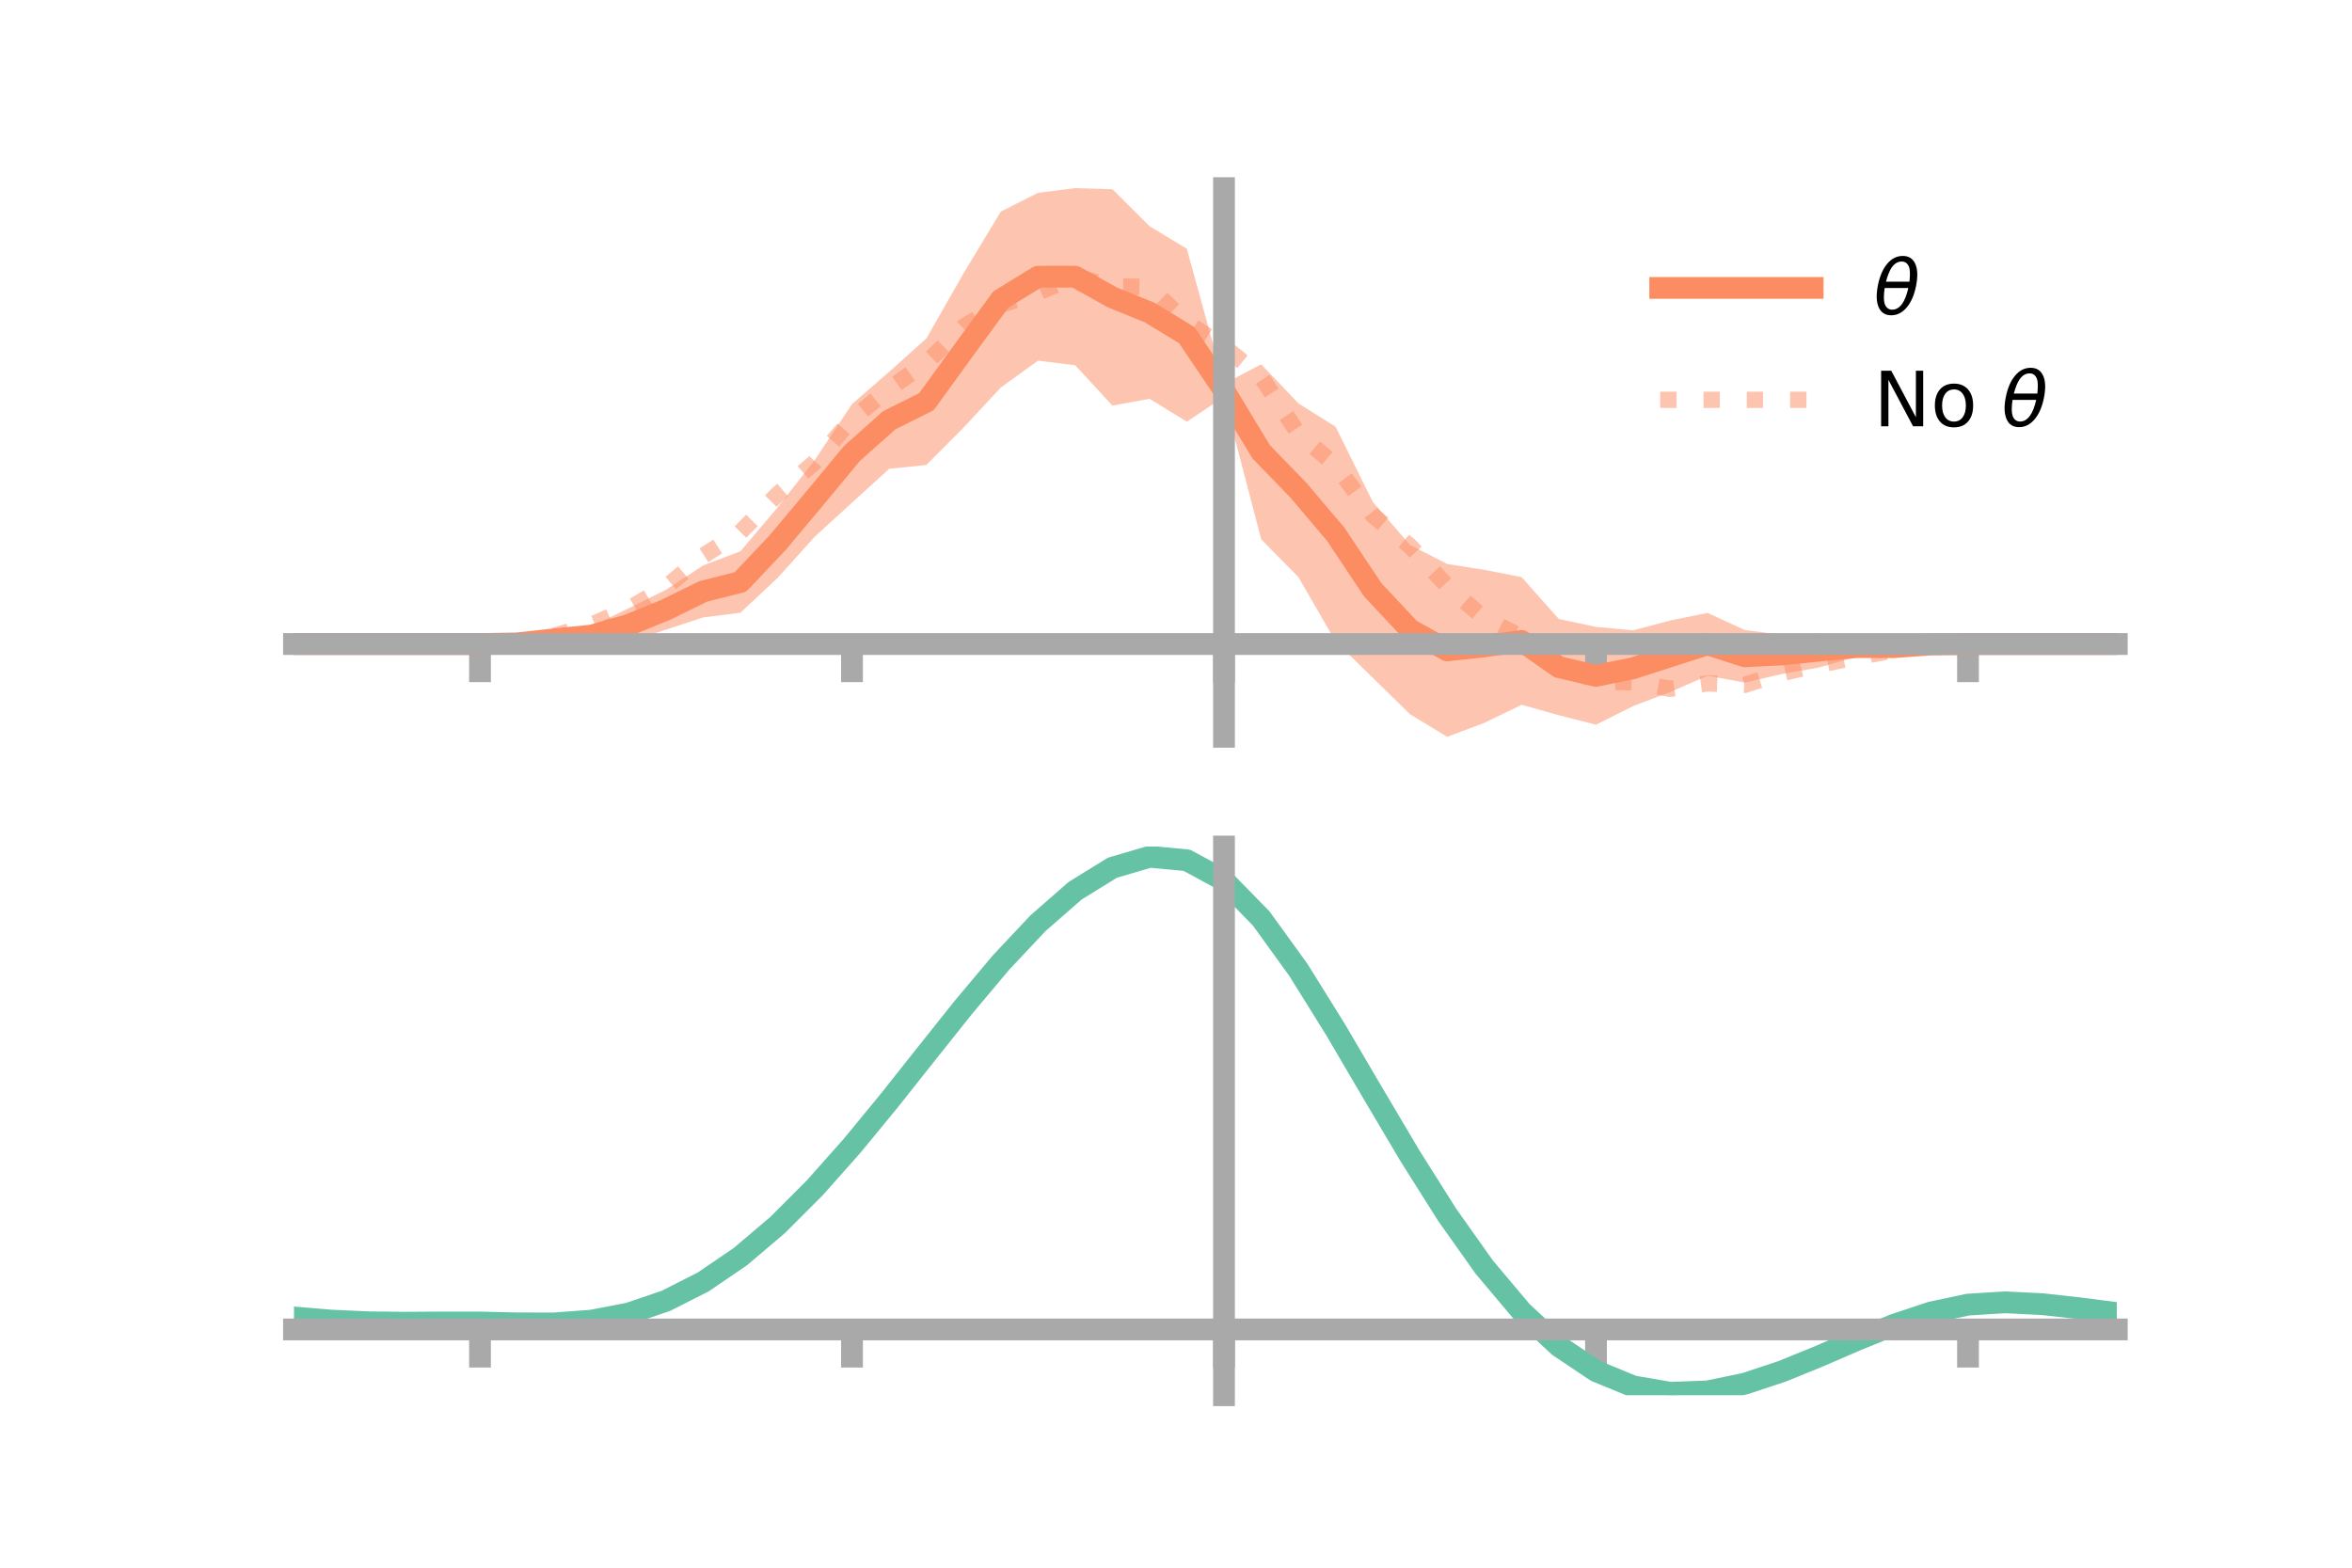
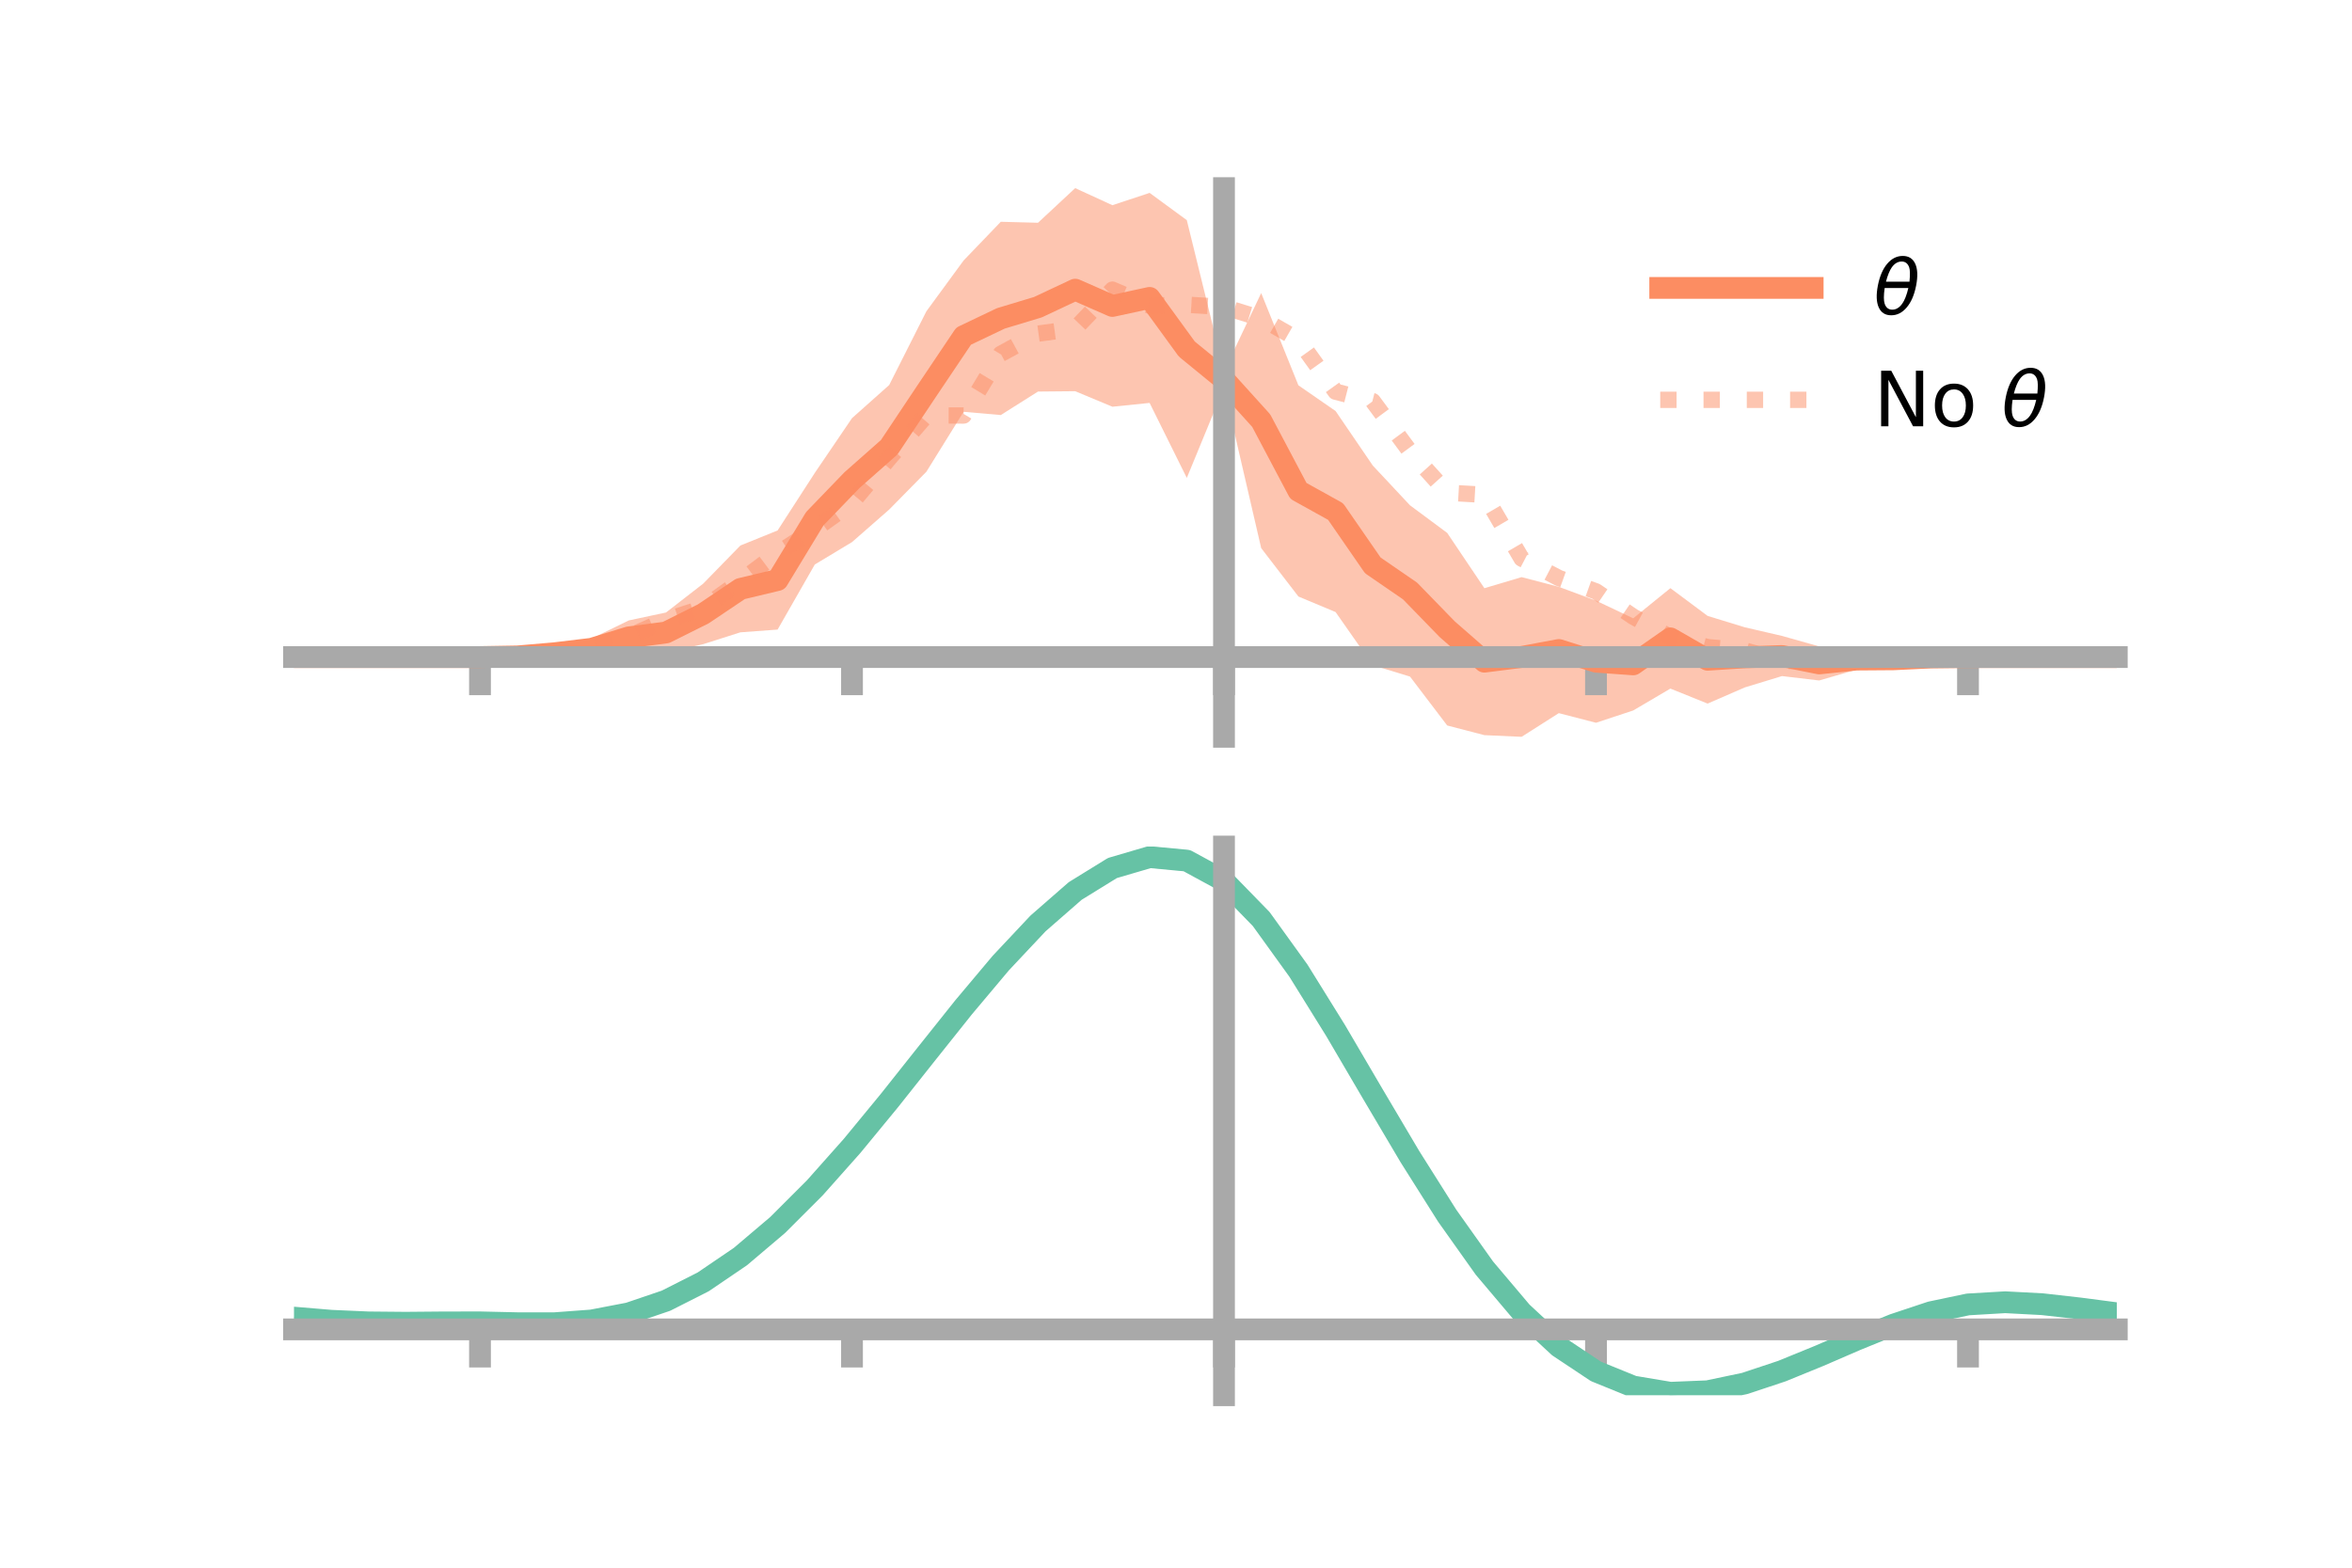
<svg xmlns="http://www.w3.org/2000/svg" xmlns:xlink="http://www.w3.org/1999/xlink" height="144pt" version="1.1" viewBox="0 0 216 144" width="216pt">
  <defs>
    <style type="text/css">*{stroke-linecap:butt;stroke-linejoin:round;}</style>
  </defs>
  <g id="figure_1">
    <g id="patch_1">
      <path d="M 0 144  L 216 144  L 216 0  L 0 0  z " style="fill:none;" />
    </g>
    <g id="axes_1">
      <g id="patch_2">
        <path d="M 27 67.68  L 194.4 67.68  L 194.4 17.28  L 27 17.28  z " style="fill:none;" />
      </g>
      <g id="PolyCollection_1">
-         <path clip-path="url(#pa9a41d2f80)" d="M 27 59.158  L 27 59.158  L 30.416 59.158  L 33.833 59.158  L 37.249 59.158  L 40.665 59.158  L 44.082 59.156  L 47.498 58.963  L 50.914 58.233  L 54.331 57.509  L 57.747 55.868  L 61.163 54.17  L 64.58 51.937  L 67.996 50.637  L 71.412 46.613  L 74.829 42.249  L 78.245 37.119  L 81.661 34.152  L 85.078 31.086  L 88.494 25.102  L 91.91 19.437  L 95.327 17.712  L 98.743 17.28  L 102.159 17.385  L 105.576 20.782  L 108.992 22.845  L 112.408 35.26  L 115.824 33.464  L 119.241 37.049  L 122.657 39.198  L 126.073 46.102  L 129.49 50.056  L 132.906 51.805  L 136.322 52.345  L 139.739 53.013  L 143.155 56.855  L 146.571 57.586  L 149.988 57.898  L 153.404 56.99  L 156.82 56.298  L 160.237 57.871  L 163.653 58.311  L 167.069 58.211  L 170.486 58.557  L 173.902 58.966  L 177.318 59.062  L 180.735 59.158  L 184.151 59.158  L 187.567 59.158  L 190.984 59.158  L 194.4 59.158  L 194.4 59.158  L 194.4 59.158  L 190.984 59.158  L 187.567 59.158  L 184.151 59.158  L 180.735 59.16  L 177.318 59.335  L 173.902 59.925  L 170.486 60.321  L 167.069 61.307  L 163.653 61.91  L 160.237 62.702  L 156.82 62.067  L 153.404 63.556  L 149.988 64.856  L 146.571 66.57  L 143.155 65.697  L 139.739 64.738  L 136.322 66.397  L 132.906 67.68  L 129.49 65.605  L 126.073 62.259  L 122.657 58.923  L 119.241 53.009  L 115.824 49.54  L 112.408 36.456  L 108.992 38.734  L 105.576 36.63  L 102.159 37.257  L 98.743 33.55  L 95.327 33.129  L 91.91 35.594  L 88.494 39.271  L 85.078 42.71  L 81.661 43.06  L 78.245 46.172  L 74.829 49.292  L 71.412 53.084  L 67.996 56.282  L 64.58 56.711  L 61.163 57.836  L 57.747 58.933  L 54.331 59.246  L 50.914 59.214  L 47.498 59.236  L 44.082 59.159  L 40.665 59.158  L 37.249 59.158  L 33.833 59.158  L 30.416 59.158  L 27 59.158  z " style="fill:#fc8d62;fill-opacity:0.5;" />
+         <path clip-path="url(#p88d0129267)" d="M 27 60.355  L 27 60.355  L 30.416 60.355  L 33.833 60.355  L 37.249 60.355  L 40.665 60.355  L 44.082 60.354  L 47.498 60.113  L 50.914 59.444  L 54.331 58.656  L 57.747 56.989  L 61.163 56.262  L 64.58 53.61  L 67.996 50.108  L 71.412 48.726  L 74.829 43.439  L 78.245 38.41  L 81.661 35.366  L 85.078 28.592  L 88.494 23.928  L 91.91 20.371  L 95.327 20.461  L 98.743 17.28  L 102.159 18.849  L 105.576 17.717  L 108.992 20.221  L 112.408 34.109  L 115.824 26.92  L 119.241 35.393  L 122.657 37.756  L 126.073 42.764  L 129.49 46.415  L 132.906 48.951  L 136.322 54.03  L 139.739 53.012  L 143.155 53.903  L 146.571 55.174  L 149.988 56.794  L 153.404 54.026  L 156.82 56.573  L 160.237 57.621  L 163.653 58.411  L 167.069 59.376  L 170.486 59.659  L 173.902 60.004  L 177.318 60.207  L 180.735 60.354  L 184.151 60.355  L 187.567 60.355  L 190.984 60.355  L 194.4 60.355  L 194.4 60.355  L 194.4 60.355  L 190.984 60.355  L 187.567 60.355  L 184.151 60.355  L 180.735 60.355  L 177.318 60.583  L 173.902 61.115  L 170.486 61.511  L 167.069 62.506  L 163.653 62.101  L 160.237 63.143  L 156.82 64.629  L 153.404 63.25  L 149.988 65.261  L 146.571 66.389  L 143.155 65.506  L 139.739 67.68  L 136.322 67.527  L 132.906 66.639  L 129.49 62.147  L 126.073 61.102  L 122.657 56.221  L 119.241 54.792  L 115.824 50.349  L 112.408 35.6  L 108.992 43.9  L 105.576 37.01  L 102.159 37.36  L 98.743 35.934  L 95.327 35.966  L 91.91 38.124  L 88.494 37.826  L 85.078 43.329  L 81.661 46.803  L 78.245 49.795  L 74.829 51.851  L 71.412 57.83  L 67.996 58.082  L 64.58 59.171  L 61.163 59.934  L 57.747 60.1  L 54.331 60.531  L 50.914 60.565  L 47.498 60.482  L 44.082 60.355  L 40.665 60.355  L 37.249 60.355  L 33.833 60.355  L 30.416 60.355  L 27 60.355  z " style="fill:#fc8d62;fill-opacity:0.5;" />
      </g>
      <g id="matplotlib.axis_1">
        <g id="xtick_1">
          <g id="line2d_1">
            <defs>
-               <path d="M 0 0  L 0 3.5  " id="medecaf1831" style="stroke:#a9a9a9;stroke-width:2;" />
+               <path d="M 0 0  L 0 3.5  " id="mcf27add75e" style="stroke:#a9a9a9;stroke-width:2;" />
            </defs>
            <g>
-               <use style="fill:#a9a9a9;stroke:#a9a9a9;stroke-width:2;" x="44.082" xlink:href="#medecaf1831" y="59.158" />
+               <use style="fill:#a9a9a9;stroke:#a9a9a9;stroke-width:2;" x="44.082" xlink:href="#mcf27add75e" y="60.355" />
            </g>
          </g>
        </g>
        <g id="xtick_2">
          <g id="line2d_2">
            <g>
-               <use style="fill:#a9a9a9;stroke:#a9a9a9;stroke-width:2;" x="78.245" xlink:href="#medecaf1831" y="59.158" />
+               <use style="fill:#a9a9a9;stroke:#a9a9a9;stroke-width:2;" x="78.245" xlink:href="#mcf27add75e" y="60.355" />
            </g>
          </g>
        </g>
        <g id="xtick_3">
          <g id="line2d_3">
            <g>
-               <use style="fill:#a9a9a9;stroke:#a9a9a9;stroke-width:2;" x="112.408" xlink:href="#medecaf1831" y="59.158" />
+               <use style="fill:#a9a9a9;stroke:#a9a9a9;stroke-width:2;" x="112.408" xlink:href="#mcf27add75e" y="60.355" />
            </g>
          </g>
        </g>
        <g id="xtick_4">
          <g id="line2d_4">
            <g>
-               <use style="fill:#a9a9a9;stroke:#a9a9a9;stroke-width:2;" x="146.571" xlink:href="#medecaf1831" y="59.158" />
+               <use style="fill:#a9a9a9;stroke:#a9a9a9;stroke-width:2;" x="146.571" xlink:href="#mcf27add75e" y="60.355" />
            </g>
          </g>
        </g>
        <g id="xtick_5">
          <g id="line2d_5">
            <g>
-               <use style="fill:#a9a9a9;stroke:#a9a9a9;stroke-width:2;" x="180.735" xlink:href="#medecaf1831" y="59.158" />
+               <use style="fill:#a9a9a9;stroke:#a9a9a9;stroke-width:2;" x="180.735" xlink:href="#mcf27add75e" y="60.355" />
            </g>
          </g>
        </g>
      </g>
      <g id="matplotlib.axis_2" />
      <g id="line2d_6">
-         <path clip-path="url(#pa9a41d2f80)" d="M 27 59.158  L 30.416 59.158  L 33.833 59.158  L 37.249 59.158  L 40.665 59.158  L 44.082 59.158  L 47.498 59.1  L 50.914 58.724  L 54.331 58.378  L 57.747 57.4  L 61.163 56.003  L 64.58 54.324  L 67.996 53.459  L 71.412 49.848  L 74.829 45.77  L 78.245 41.645  L 81.661 38.606  L 85.078 36.898  L 88.494 32.186  L 91.91 27.515  L 95.327 25.42  L 98.743 25.415  L 102.159 27.321  L 105.576 28.706  L 108.992 30.789  L 112.408 35.858  L 115.824 41.502  L 119.241 45.029  L 122.657 49.06  L 126.073 54.181  L 129.49 57.831  L 132.906 59.742  L 136.322 59.371  L 139.739 58.876  L 143.155 61.276  L 146.571 62.078  L 149.988 61.377  L 153.404 60.273  L 156.82 59.182  L 160.237 60.286  L 163.653 60.111  L 167.069 59.759  L 170.486 59.439  L 173.902 59.445  L 177.318 59.198  L 180.735 59.159  L 184.151 59.158  L 187.567 59.158  L 190.984 59.158  L 194.4 59.158  " style="fill:none;stroke:#fc8d62;stroke-linecap:square;stroke-width:2;" />
+         <path clip-path="url(#p88d0129267)" d="M 27 60.355  L 30.416 60.355  L 33.833 60.355  L 37.249 60.355  L 40.665 60.355  L 44.082 60.354  L 47.498 60.297  L 50.914 60.004  L 54.331 59.594  L 57.747 58.544  L 61.163 58.098  L 64.58 56.391  L 67.996 54.095  L 71.412 53.278  L 74.829 47.645  L 78.245 44.102  L 81.661 41.084  L 85.078 35.961  L 88.494 30.877  L 91.91 29.247  L 95.327 28.214  L 98.743 26.607  L 102.159 28.104  L 105.576 27.363  L 108.992 32.06  L 112.408 34.855  L 115.824 38.635  L 119.241 45.093  L 122.657 46.989  L 126.073 51.933  L 129.49 54.281  L 132.906 57.795  L 136.322 60.779  L 139.739 60.346  L 143.155 59.705  L 146.571 60.781  L 149.988 61.028  L 153.404 58.638  L 156.82 60.601  L 160.237 60.382  L 163.653 60.256  L 167.069 60.941  L 170.486 60.585  L 173.902 60.56  L 177.318 60.395  L 180.735 60.355  L 184.151 60.355  L 187.567 60.355  L 190.984 60.355  L 194.4 60.355  " style="fill:none;stroke:#fc8d62;stroke-linecap:square;stroke-width:2;" />
      </g>
      <g id="line2d_7">
-         <path clip-path="url(#pa9a41d2f80)" d="M 27 59.158  L 30.416 59.158  L 33.833 59.158  L 37.249 59.158  L 40.665 59.158  L 44.082 59.155  L 47.498 59  L 50.914 58.397  L 54.331 57.373  L 57.747 55.905  L 61.163 53.925  L 64.58 51.047  L 67.996 48.878  L 71.412 45.402  L 74.829 42.454  L 78.245 38.509  L 81.661 35.713  L 85.078 33.308  L 88.494 30.002  L 91.91 28.007  L 95.327 26.871  L 98.743 25.415  L 102.159 26.301  L 105.576 26.365  L 108.992 29.646  L 112.408 31.836  L 115.824 34.628  L 119.241 39.83  L 122.657 42.754  L 126.073 47.337  L 129.49 50.161  L 132.906 53.826  L 136.322 56.809  L 139.739 58.488  L 143.155 60.888  L 146.571 62.586  L 149.988 62.678  L 153.404 63.27  L 156.82 62.77  L 160.237 62.908  L 163.653 61.82  L 167.069 61.06  L 170.486 60.368  L 173.902 59.743  L 177.318 59.292  L 180.735 59.161  L 184.151 59.158  L 187.567 59.158  L 190.984 59.158  L 194.4 59.158  " style="fill:none;stroke:#fc8d62;stroke-dasharray:1.5,2.475;stroke-dashoffset:0;stroke-opacity:0.5;stroke-width:1.5;" />
+         <path clip-path="url(#p88d0129267)" d="M 27 60.355  L 30.416 60.355  L 33.833 60.355  L 37.249 60.355  L 40.665 60.355  L 44.082 60.354  L 47.498 60.262  L 50.914 59.931  L 54.331 59.388  L 57.747 58.465  L 61.163 56.955  L 64.58 55.844  L 67.996 53.39  L 71.412 50.822  L 74.829 48.62  L 78.245 46.167  L 81.661 42.094  L 85.078 38.163  L 88.494 38.168  L 91.91 32.504  L 95.327 30.646  L 98.743 30.181  L 102.159 26.607  L 105.576 28.079  L 108.992 27.989  L 112.408 28.195  L 115.824 29.244  L 119.241 31.207  L 122.657 35.978  L 126.073 36.85  L 129.49 41.471  L 132.906 45.255  L 136.322 45.449  L 139.739 51.304  L 143.155 53.093  L 146.571 54.32  L 149.988 56.646  L 153.404 58.522  L 156.82 59.442  L 160.237 59.746  L 163.653 60.729  L 167.069 60.658  L 170.486 60.636  L 173.902 60.578  L 177.318 60.423  L 180.735 60.355  L 184.151 60.355  L 187.567 60.355  L 190.984 60.355  L 194.4 60.355  " style="fill:none;stroke:#fc8d62;stroke-dasharray:1.5,2.475;stroke-dashoffset:0;stroke-opacity:0.5;stroke-width:1.5;" />
      </g>
      <g id="patch_3">
        <path d="M 112.408 67.68  L 112.408 17.28  " style="fill:none;stroke:#a9a9a9;stroke-linecap:square;stroke-linejoin:miter;stroke-width:2;" />
      </g>
      <g id="patch_4">
        <path d="M 194.4 67.68  L 194.4 17.28  " style="fill:none;" />
      </g>
      <g id="patch_5">
-         <path d="M 27 59.158  L 194.4 59.158  " style="fill:none;stroke:#a9a9a9;stroke-linecap:square;stroke-linejoin:miter;stroke-width:2;" />
+         <path d="M 27 60.355  L 194.4 60.355  " style="fill:none;stroke:#a9a9a9;stroke-linecap:square;stroke-linejoin:miter;stroke-width:2;" />
      </g>
      <g id="patch_6">
        <path d="M 27 17.28  L 194.4 17.28  " style="fill:none;" />
      </g>
      <g id="legend_1">
        <g id="line2d_8">
          <path d="M 152.47 26.449  L 166.47 26.449  " style="fill:none;stroke:#fc8d62;stroke-linecap:square;stroke-width:2;" />
        </g>
        <g id="line2d_9" />
        <g id="text_1">
          <g transform="translate(172.07 28.89891)scale(0.07 -0.07)">
            <defs>
              <path d="M 45.516 34.672  L 14.453 34.672  Q 12.359 20.062 14.5 13.875  Q 17.188 6.25 24.469 6.25  Q 31.781 6.25 37.359 13.922  Q 42.234 20.656 45.516 34.672  z M 47.016 42.969  Q 48.344 56.844 46.625 61.719  Q 43.953 69.438 36.766 69.438  Q 29.297 69.438 23.828 61.812  Q 19.531 55.672 16.156 42.969  z M 38.188 76.766  Q 49.906 76.766 54.594 66.406  Q 59.281 56.109 55.719 37.844  Q 52.203 19.625 43.453 9.281  Q 34.766 -1.125 23.047 -1.125  Q 11.281 -1.125 6.641 9.281  Q 2 19.625 5.516 37.844  Q 9.078 56.109 17.719 66.406  Q 26.422 76.766 38.188 76.766  z " id="DejaVuSans-Oblique-952" />
            </defs>
            <use transform="translate(0 0.234375)" xlink:href="#DejaVuSans-Oblique-952" />
          </g>
        </g>
        <g id="line2d_10">
          <path d="M 152.47 36.724  L 166.47 36.724  " style="fill:none;stroke:#fc8d62;stroke-dasharray:1.5,2.475;stroke-dashoffset:0;stroke-opacity:0.5;stroke-width:1.5;" />
        </g>
        <g id="line2d_11" />
        <g id="text_2">
          <g transform="translate(172.07 39.17359)scale(0.07 -0.07)">
            <defs>
              <path d="M 9.812 72.906  L 23.094 72.906  L 55.422 11.922  L 55.422 72.906  L 64.984 72.906  L 64.984 0  L 51.703 0  L 19.391 60.984  L 19.391 0  L 9.812 0  z " id="DejaVuSans-78" />
              <path d="M 30.609 48.391  Q 23.391 48.391 19.188 42.75  Q 14.984 37.109 14.984 27.297  Q 14.984 17.484 19.156 11.844  Q 23.344 6.203 30.609 6.203  Q 37.797 6.203 41.984 11.859  Q 46.188 17.531 46.188 27.297  Q 46.188 37.016 41.984 42.703  Q 37.797 48.391 30.609 48.391  z M 30.609 56  Q 42.328 56 49.016 48.375  Q 55.719 40.766 55.719 27.297  Q 55.719 13.875 49.016 6.219  Q 42.328 -1.422 30.609 -1.422  Q 18.844 -1.422 12.172 6.219  Q 5.516 13.875 5.516 27.297  Q 5.516 40.766 12.172 48.375  Q 18.844 56 30.609 56  z " id="DejaVuSans-111" />
              <path id="DejaVuSans-32" />
            </defs>
            <use transform="translate(0 0.234375)" xlink:href="#DejaVuSans-78" />
            <use transform="translate(74.80469 0.234375)" xlink:href="#DejaVuSans-111" />
            <use transform="translate(135.9863 0.234375)" xlink:href="#DejaVuSans-32" />
            <use transform="translate(167.7734 0.234375)" xlink:href="#DejaVuSans-Oblique-952" />
          </g>
        </g>
      </g>
    </g>
    <g id="axes_2">
      <g id="patch_7">
        <path d="M 27 128.16  L 194.4 128.16  L 194.4 77.76  L 27 77.76  z " style="fill:none;" />
      </g>
      <g id="PolyCollection_2">
-         <path clip-path="url(#p6166b0f939)" d="M 27 121.055  L 27 120.973  L 30.416 121.272  L 33.833 121.431  L 37.249 121.467  L 40.665 121.44  L 44.082 121.44  L 47.498 121.521  L 50.914 121.525  L 54.331 121.269  L 57.747 120.608  L 61.163 119.428  L 64.58 117.658  L 67.996 115.277  L 71.412 112.305  L 74.829 108.801  L 78.245 104.86  L 81.661 100.608  L 85.078 96.202  L 88.494 91.822  L 91.91 87.671  L 95.327 83.963  L 98.743 80.923  L 102.159 78.78  L 105.576 77.76  L 108.992 78.087  L 112.408 79.967  L 115.824 83.512  L 119.241 88.305  L 122.657 93.874  L 126.073 99.779  L 129.49 105.639  L 132.906 111.139  L 136.322 116.034  L 139.739 120.152  L 143.155 123.386  L 146.571 125.7  L 149.988 127.117  L 153.404 127.709  L 156.82 127.589  L 160.237 126.895  L 163.653 125.783  L 167.069 124.418  L 170.486 122.967  L 173.902 121.598  L 177.318 120.472  L 180.735 119.752  L 184.151 119.544  L 187.567 119.72  L 190.984 120.108  L 194.4 120.562  L 194.4 120.669  L 194.4 120.669  L 190.984 120.239  L 187.567 119.87  L 184.151 119.705  L 180.735 119.919  L 177.318 120.652  L 173.902 121.811  L 170.486 123.231  L 167.069 124.738  L 163.653 126.155  L 160.237 127.307  L 156.82 128.026  L 153.404 128.16  L 149.988 127.579  L 146.571 126.185  L 143.155 123.922  L 139.739 120.776  L 136.322 116.783  L 132.906 112.04  L 129.49 106.71  L 126.073 101.027  L 122.657 95.293  L 119.241 89.88  L 115.824 85.218  L 112.408 81.772  L 108.992 79.951  L 105.576 79.639  L 102.159 80.631  L 98.743 82.705  L 95.327 85.637  L 91.91 89.204  L 88.494 93.188  L 85.078 97.383  L 81.661 101.594  L 78.245 105.652  L 74.829 109.408  L 71.412 112.744  L 67.996 115.574  L 64.58 117.845  L 61.163 119.544  L 57.747 120.692  L 54.331 121.346  L 50.914 121.599  L 47.498 121.594  L 44.082 121.514  L 40.665 121.51  L 37.249 121.529  L 33.833 121.487  L 30.416 121.335  L 27 121.055  z " style="fill:#66c2a5;fill-opacity:0.5;" />
+         <path clip-path="url(#p3d867feea3)" d="M 27 121.071  L 27 120.993  L 30.416 121.29  L 33.833 121.443  L 37.249 121.472  L 40.665 121.436  L 44.082 121.429  L 47.498 121.506  L 50.914 121.509  L 54.331 121.254  L 57.747 120.596  L 61.163 119.42  L 64.58 117.653  L 67.996 115.275  L 71.412 112.305  L 74.829 108.802  L 78.245 104.862  L 81.661 100.61  L 85.078 96.203  L 88.494 91.823  L 91.91 87.671  L 95.327 83.962  L 98.743 80.922  L 102.159 78.778  L 105.576 77.76  L 108.992 78.091  L 112.408 79.979  L 115.824 83.538  L 119.241 88.348  L 122.657 93.932  L 126.073 99.848  L 129.49 105.715  L 132.906 111.216  L 136.322 116.107  L 139.739 120.214  L 143.155 123.435  L 146.571 125.732  L 149.988 127.13  L 153.404 127.706  L 156.82 127.573  L 160.237 126.87  L 163.653 125.752  L 167.069 124.384  L 170.486 122.934  L 173.902 121.568  L 177.318 120.446  L 180.735 119.732  L 184.151 119.534  L 187.567 119.721  L 190.984 120.119  L 194.4 120.579  L 194.4 120.685  L 194.4 120.685  L 190.984 120.251  L 187.567 119.875  L 184.151 119.7  L 180.735 119.903  L 177.318 120.627  L 173.902 121.779  L 170.486 123.196  L 167.069 124.704  L 163.653 126.125  L 160.237 127.285  L 156.82 128.014  L 153.404 128.16  L 149.988 127.592  L 146.571 126.212  L 143.155 123.963  L 139.739 120.831  L 136.322 116.853  L 132.906 112.122  L 129.49 106.8  L 126.073 101.119  L 122.657 95.384  L 119.241 89.966  L 115.824 85.295  L 112.408 81.84  L 108.992 80.015  L 105.576 79.7  L 102.159 80.689  L 98.743 82.76  L 95.327 85.688  L 91.91 89.251  L 88.494 93.23  L 85.078 97.418  L 81.661 101.622  L 78.245 105.672  L 74.829 109.42  L 71.412 112.749  L 67.996 115.572  L 64.58 117.838  L 61.163 119.532  L 57.747 120.679  L 54.331 121.331  L 50.914 121.584  L 47.498 121.579  L 44.082 121.502  L 40.665 121.503  L 37.249 121.529  L 33.833 121.494  L 30.416 121.347  L 27 121.071  z " style="fill:#66c2a5;fill-opacity:0.5;" />
      </g>
      <g id="matplotlib.axis_3">
        <g id="xtick_6">
          <g id="line2d_12">
            <g>
-               <use style="fill:#a9a9a9;stroke:#a9a9a9;stroke-width:2;" x="44.082" xlink:href="#medecaf1831" y="122.116" />
+               <use style="fill:#a9a9a9;stroke:#a9a9a9;stroke-width:2;" x="44.082" xlink:href="#mcf27add75e" y="122.111" />
            </g>
          </g>
        </g>
        <g id="xtick_7">
          <g id="line2d_13">
            <g>
-               <use style="fill:#a9a9a9;stroke:#a9a9a9;stroke-width:2;" x="78.245" xlink:href="#medecaf1831" y="122.116" />
+               <use style="fill:#a9a9a9;stroke:#a9a9a9;stroke-width:2;" x="78.245" xlink:href="#mcf27add75e" y="122.111" />
            </g>
          </g>
        </g>
        <g id="xtick_8">
          <g id="line2d_14">
            <g>
-               <use style="fill:#a9a9a9;stroke:#a9a9a9;stroke-width:2;" x="112.408" xlink:href="#medecaf1831" y="122.116" />
+               <use style="fill:#a9a9a9;stroke:#a9a9a9;stroke-width:2;" x="112.408" xlink:href="#mcf27add75e" y="122.111" />
            </g>
          </g>
        </g>
        <g id="xtick_9">
          <g id="line2d_15">
            <g>
-               <use style="fill:#a9a9a9;stroke:#a9a9a9;stroke-width:2;" x="146.571" xlink:href="#medecaf1831" y="122.116" />
+               <use style="fill:#a9a9a9;stroke:#a9a9a9;stroke-width:2;" x="146.571" xlink:href="#mcf27add75e" y="122.111" />
            </g>
          </g>
        </g>
        <g id="xtick_10">
          <g id="line2d_16">
            <g>
-               <use style="fill:#a9a9a9;stroke:#a9a9a9;stroke-width:2;" x="180.735" xlink:href="#medecaf1831" y="122.116" />
+               <use style="fill:#a9a9a9;stroke:#a9a9a9;stroke-width:2;" x="180.735" xlink:href="#mcf27add75e" y="122.111" />
            </g>
          </g>
        </g>
      </g>
      <g id="matplotlib.axis_4" />
      <g id="line2d_17">
-         <path clip-path="url(#p6166b0f939)" d="M 27 121.014  L 30.416 121.303  L 33.833 121.459  L 37.249 121.498  L 40.665 121.475  L 44.082 121.477  L 47.498 121.558  L 50.914 121.562  L 54.331 121.307  L 57.747 120.65  L 61.163 119.486  L 64.58 117.752  L 67.996 115.425  L 71.412 112.525  L 74.829 109.105  L 78.245 105.256  L 81.661 101.101  L 85.078 96.792  L 88.494 92.505  L 91.91 88.437  L 95.327 84.8  L 98.743 81.814  L 102.159 79.705  L 105.576 78.7  L 108.992 79.019  L 112.408 80.869  L 115.824 84.365  L 119.241 89.093  L 122.657 94.583  L 126.073 100.403  L 129.49 106.175  L 132.906 111.59  L 136.322 116.409  L 139.739 120.464  L 143.155 123.654  L 146.571 125.943  L 149.988 127.348  L 153.404 127.934  L 156.82 127.808  L 160.237 127.101  L 163.653 125.969  L 167.069 124.578  L 170.486 123.099  L 173.902 121.704  L 177.318 120.562  L 180.735 119.835  L 184.151 119.624  L 187.567 119.795  L 190.984 120.174  L 194.4 120.616  " style="fill:none;stroke:#66c2a5;stroke-linecap:square;stroke-width:2;" />
+         <path clip-path="url(#p3d867feea3)" d="M 27 121.032  L 30.416 121.318  L 33.833 121.469  L 37.249 121.5  L 40.665 121.47  L 44.082 121.465  L 47.498 121.543  L 50.914 121.546  L 54.331 121.292  L 57.747 120.637  L 61.163 119.476  L 64.58 117.746  L 67.996 115.423  L 71.412 112.527  L 74.829 109.111  L 78.245 105.267  L 81.661 101.116  L 85.078 96.81  L 88.494 92.527  L 91.91 88.461  L 95.327 84.825  L 98.743 81.841  L 102.159 79.733  L 105.576 78.73  L 108.992 79.053  L 112.408 80.91  L 115.824 84.417  L 119.241 89.157  L 122.657 94.658  L 126.073 100.484  L 129.49 106.257  L 132.906 111.669  L 136.322 116.48  L 139.739 120.523  L 143.155 123.699  L 146.571 125.972  L 149.988 127.361  L 153.404 127.933  L 156.82 127.794  L 160.237 127.077  L 163.653 125.939  L 167.069 124.544  L 170.486 123.065  L 173.902 121.673  L 177.318 120.536  L 180.735 119.818  L 184.151 119.617  L 187.567 119.798  L 190.984 120.185  L 194.4 120.632  " style="fill:none;stroke:#66c2a5;stroke-linecap:square;stroke-width:2;" />
      </g>
      <g id="patch_8">
        <path d="M 112.408 128.16  L 112.408 77.76  " style="fill:none;stroke:#a9a9a9;stroke-linecap:square;stroke-linejoin:miter;stroke-width:2;" />
      </g>
      <g id="patch_9">
        <path d="M 194.4 128.16  L 194.4 77.76  " style="fill:none;" />
      </g>
      <g id="patch_10">
-         <path d="M 27 122.116  L 194.4 122.116  " style="fill:none;stroke:#a9a9a9;stroke-linecap:square;stroke-linejoin:miter;stroke-width:2;" />
+         <path d="M 27 122.111  L 194.4 122.111  " style="fill:none;stroke:#a9a9a9;stroke-linecap:square;stroke-linejoin:miter;stroke-width:2;" />
      </g>
      <g id="patch_11">
        <path d="M 27 77.76  L 194.4 77.76  " style="fill:none;" />
      </g>
    </g>
  </g>
  <defs>
-     <clipPath id="pa9a41d2f80">
+     <clipPath id="p88d0129267">
      <rect height="50.4" width="167.4" x="27" y="17.28" />
    </clipPath>
-     <clipPath id="p6166b0f939">
+     <clipPath id="p3d867feea3">
      <rect height="50.4" width="167.4" x="27" y="77.76" />
    </clipPath>
  </defs>
</svg>
